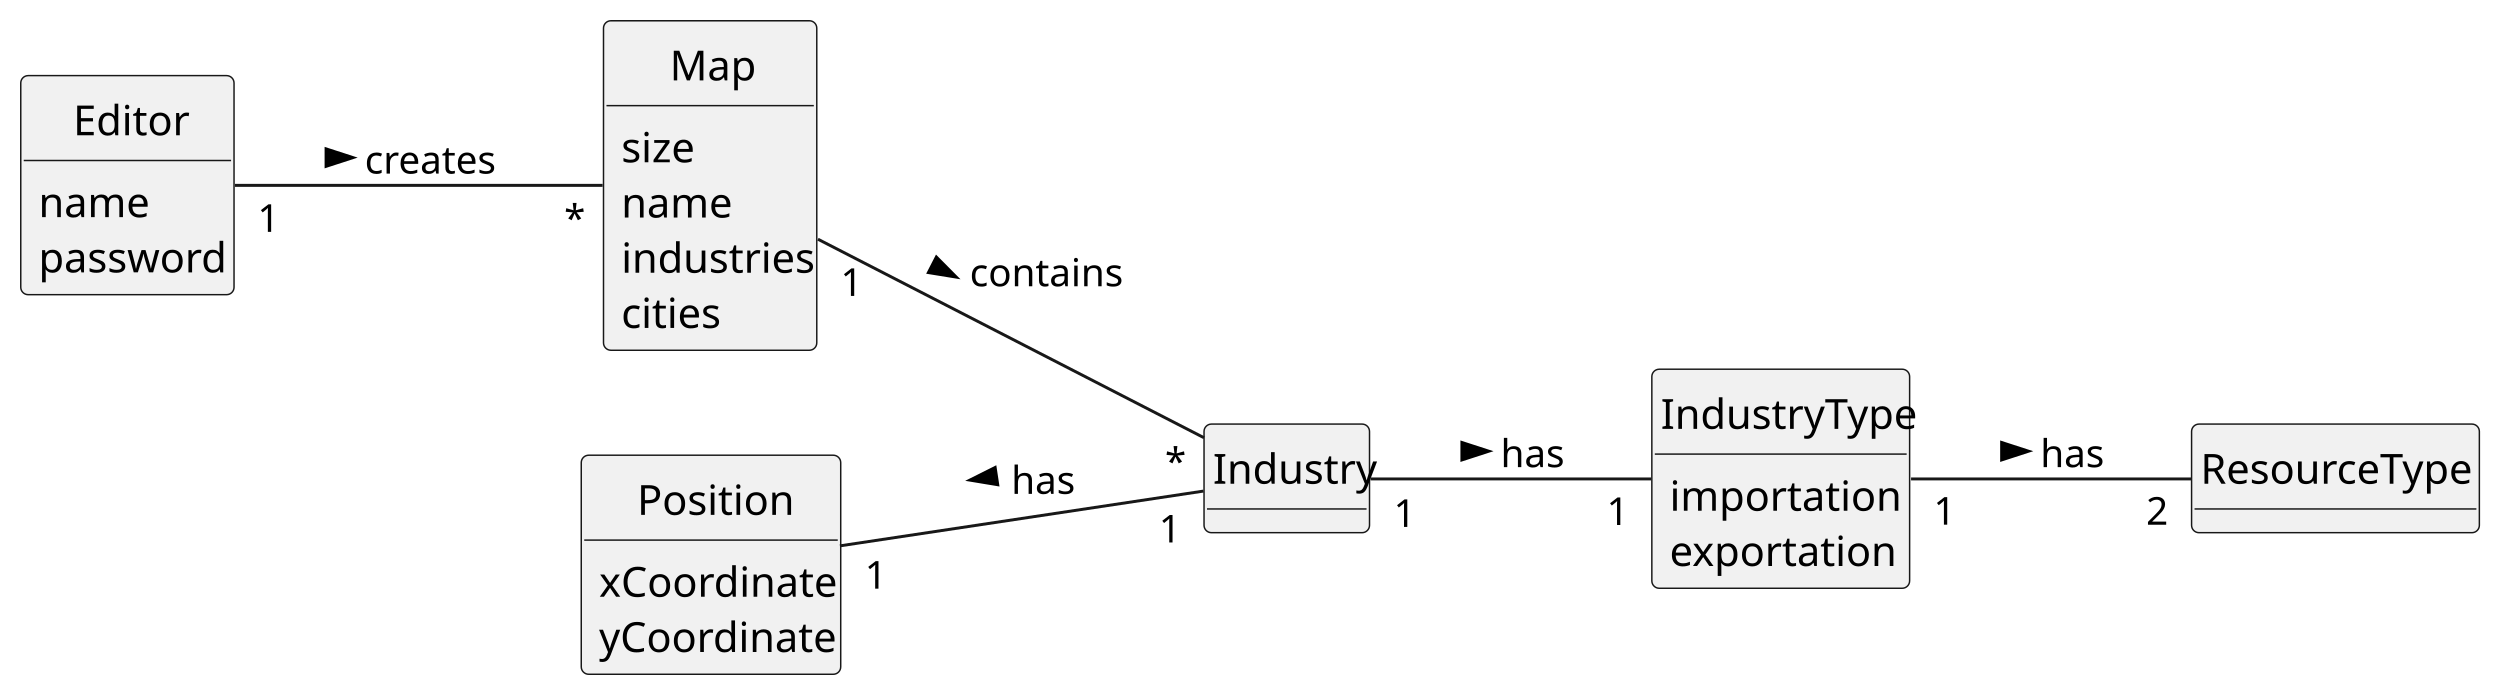
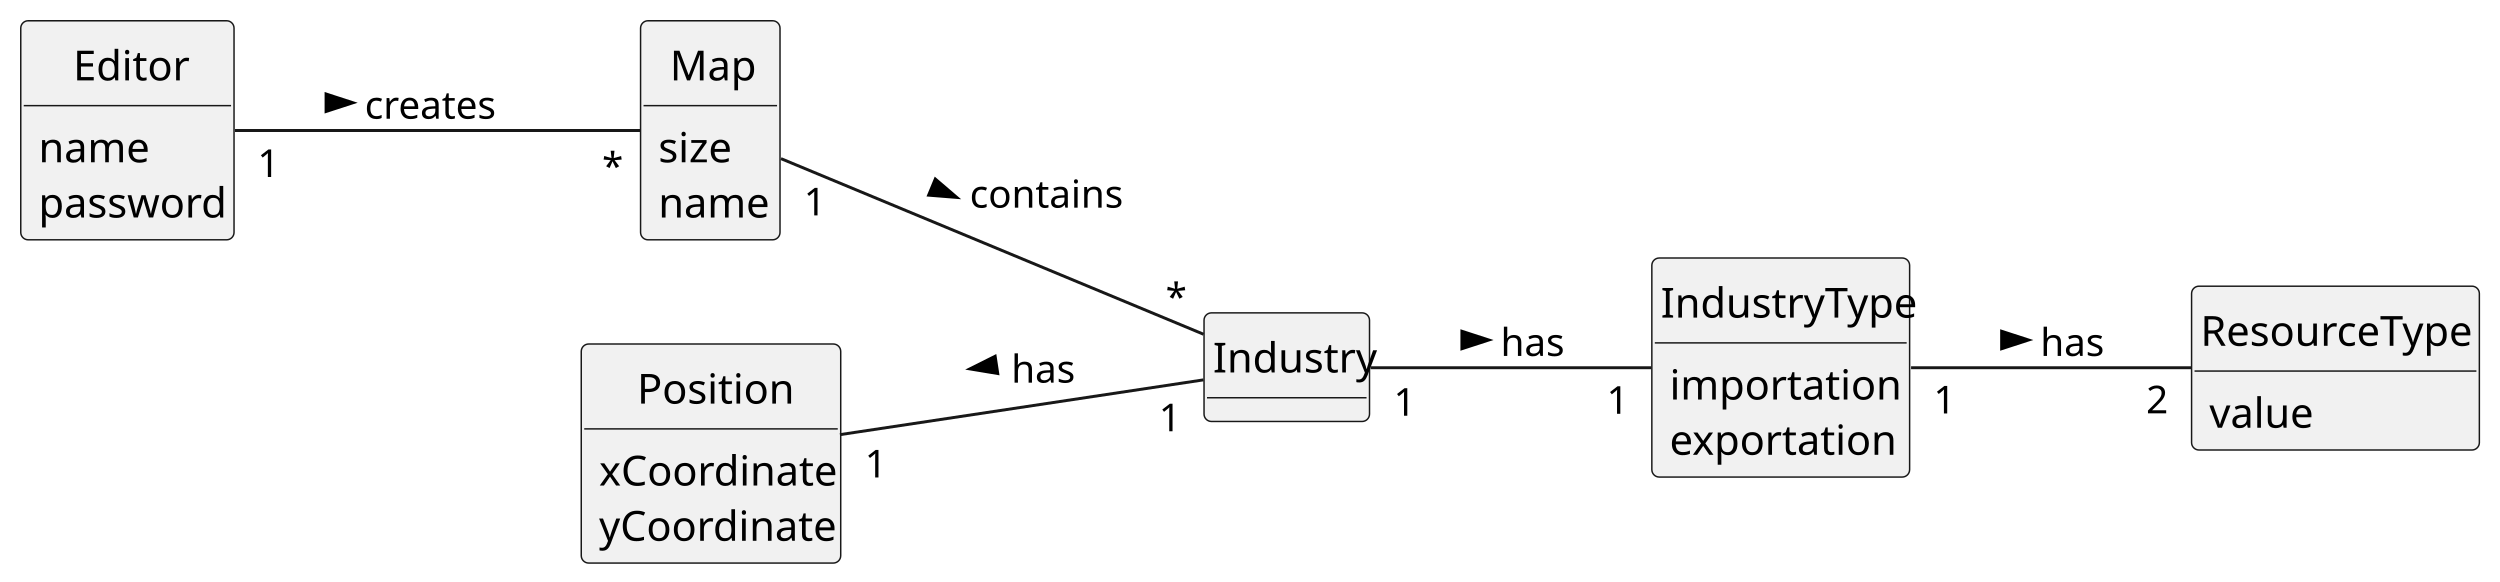
- <svg xmlns="http://www.w3.org/2000/svg" contentStyleType="text/css" height="234px" preserveAspectRatio="none" style="width:843px;height:234px;background:#FFFFFF;" version="1.1" viewBox="0 0 843 234" width="843px" zoomAndPan="magnify">
+ <svg xmlns="http://www.w3.org/2000/svg" contentStyleType="text/css" height="196px" preserveAspectRatio="none" style="width:843px;height:196px;background:#FFFFFF;" version="1.1" viewBox="0 0 843 196" width="843px" zoomAndPan="magnify">
  <defs />
  <g>
    <g id="elem_Editor">
-       <rect codeLine="12" fill="#F1F1F1" height="73.863" id="Editor" rx="2.5" ry="2.5" style="stroke:#181818;stroke-width:0.5;" width="71.917" x="7" y="25.5" />
-       <text fill="#000000" font-family="sans-serif" font-size="14" lengthAdjust="spacing" textLength="36.572" x="24.672" y="45.607">Editor</text>
-       <line style="stroke:#181818;stroke-width:0.5;" x1="8" x2="77.917" y1="54.121" y2="54.121" />
-       <text fill="#000000" font-family="sans-serif" font-size="14" lengthAdjust="spacing" textLength="35.02" x="13" y="73.228">name</text>
-       <text fill="#000000" font-family="sans-serif" font-size="14" lengthAdjust="spacing" textLength="59.917" x="13" y="91.85">password</text>
+       <rect codeLine="12" fill="#F1F1F1" height="73.863" id="Editor" rx="2.5" ry="2.5" style="stroke:#181818;stroke-width:0.5;" width="71.917" x="7" y="7" />
+       <text fill="#000000" font-family="sans-serif" font-size="14" lengthAdjust="spacing" textLength="36.572" x="24.672" y="27.107">Editor</text>
+       <line style="stroke:#181818;stroke-width:0.5;" x1="8" x2="77.917" y1="35.621" y2="35.621" />
+       <text fill="#000000" font-family="sans-serif" font-size="14" lengthAdjust="spacing" textLength="35.02" x="13" y="54.728">name</text>
+       <text fill="#000000" font-family="sans-serif" font-size="14" lengthAdjust="spacing" textLength="59.917" x="13" y="73.35">password</text>
    </g>
    <g id="elem_Map">
-       <rect codeLine="17" fill="#F1F1F1" height="111.106" id="Map" rx="2.5" ry="2.5" style="stroke:#181818;stroke-width:0.5;" width="71.917" x="203.5" y="7" />
-       <text fill="#000000" font-family="sans-serif" font-size="14" lengthAdjust="spacing" textLength="27.234" x="225.841" y="27.107">Map</text>
-       <line style="stroke:#181818;stroke-width:0.5;" x1="204.5" x2="274.417" y1="35.621" y2="35.621" />
-       <text fill="#000000" font-family="sans-serif" font-size="14" lengthAdjust="spacing" textLength="24.896" x="209.5" y="54.728">size</text>
-       <text fill="#000000" font-family="sans-serif" font-size="14" lengthAdjust="spacing" textLength="35.02" x="209.5" y="73.35">name</text>
-       <text fill="#000000" font-family="sans-serif" font-size="14" lengthAdjust="spacing" textLength="59.917" x="209.5" y="91.971">industries</text>
-       <text fill="#000000" font-family="sans-serif" font-size="14" lengthAdjust="spacing" textLength="31.896" x="209.5" y="110.592">cities</text>
+       <rect codeLine="17" fill="#F1F1F1" height="73.863" id="Map" rx="2.5" ry="2.5" style="stroke:#181818;stroke-width:0.5;" width="47.02" x="216" y="7" />
+       <text fill="#000000" font-family="sans-serif" font-size="14" lengthAdjust="spacing" textLength="27.234" x="225.893" y="27.107">Map</text>
+       <line style="stroke:#181818;stroke-width:0.5;" x1="217" x2="262.021" y1="35.621" y2="35.621" />
+       <text fill="#000000" font-family="sans-serif" font-size="14" lengthAdjust="spacing" textLength="24.896" x="222" y="54.728">size</text>
+       <text fill="#000000" font-family="sans-serif" font-size="14" lengthAdjust="spacing" textLength="35.02" x="222" y="73.35">name</text>
    </g>
    <g id="elem_Industry">
-       <rect codeLine="24" fill="#F1F1F1" height="36.621" id="Industry" rx="2.5" ry="2.5" style="stroke:#181818;stroke-width:0.5;" width="55.8" x="406" y="143" />
-       <text fill="#000000" font-family="sans-serif" font-size="14" lengthAdjust="spacing" textLength="49.8" x="409" y="163.107">Industry</text>
-       <line style="stroke:#181818;stroke-width:0.5;" x1="407" x2="460.8" y1="171.621" y2="171.621" />
+       <rect codeLine="22" fill="#F1F1F1" height="36.621" id="Industry" rx="2.5" ry="2.5" style="stroke:#181818;stroke-width:0.5;" width="55.8" x="406" y="105.5" />
+       <text fill="#000000" font-family="sans-serif" font-size="14" lengthAdjust="spacing" textLength="49.8" x="409" y="125.607">Industry</text>
+       <line style="stroke:#181818;stroke-width:0.5;" x1="407" x2="460.8" y1="134.121" y2="134.121" />
    </g>
    <g id="elem_IndustryType">
-       <rect codeLine="27" fill="#F1F1F1" height="73.863" id="IndustryType" rx="2.5" ry="2.5" style="stroke:#181818;stroke-width:0.5;" width="86.924" x="557" y="124.5" />
-       <text fill="#000000" font-family="sans-serif" font-size="14" lengthAdjust="spacing" textLength="80.924" x="560" y="144.607">IndustryType</text>
-       <line style="stroke:#181818;stroke-width:0.5;" x1="558" x2="642.924" y1="153.121" y2="153.121" />
-       <text fill="#000000" font-family="sans-serif" font-size="14" lengthAdjust="spacing" textLength="69.255" x="563" y="172.228">importation</text>
-       <text fill="#000000" font-family="sans-serif" font-size="14" lengthAdjust="spacing" textLength="69.269" x="563" y="190.85">exportation</text>
+       <rect codeLine="25" fill="#F1F1F1" height="73.863" id="IndustryType" rx="2.5" ry="2.5" style="stroke:#181818;stroke-width:0.5;" width="86.924" x="557" y="87" />
+       <text fill="#000000" font-family="sans-serif" font-size="14" lengthAdjust="spacing" textLength="80.924" x="560" y="107.107">IndustryType</text>
+       <line style="stroke:#181818;stroke-width:0.5;" x1="558" x2="642.924" y1="115.621" y2="115.621" />
+       <text fill="#000000" font-family="sans-serif" font-size="14" lengthAdjust="spacing" textLength="69.255" x="563" y="134.728">importation</text>
+       <text fill="#000000" font-family="sans-serif" font-size="14" lengthAdjust="spacing" textLength="69.269" x="563" y="153.35">exportation</text>
    </g>
    <g id="elem_Position">
-       <rect codeLine="32" fill="#F1F1F1" height="73.863" id="Position" rx="2.5" ry="2.5" style="stroke:#181818;stroke-width:0.5;" width="87.489" x="196" y="153.5" />
-       <text fill="#000000" font-family="sans-serif" font-size="14" lengthAdjust="spacing" textLength="49.807" x="214.841" y="173.607">Position</text>
-       <line style="stroke:#181818;stroke-width:0.5;" x1="197" x2="282.489" y1="182.121" y2="182.121" />
-       <text fill="#000000" font-family="sans-serif" font-size="14" lengthAdjust="spacing" textLength="75.489" x="202" y="201.228">xCoordinate</text>
-       <text fill="#000000" font-family="sans-serif" font-size="14" lengthAdjust="spacing" textLength="75.489" x="202" y="219.85">yCoordinate</text>
+       <rect codeLine="30" fill="#F1F1F1" height="73.863" id="Position" rx="2.5" ry="2.5" style="stroke:#181818;stroke-width:0.5;" width="87.489" x="196" y="116" />
+       <text fill="#000000" font-family="sans-serif" font-size="14" lengthAdjust="spacing" textLength="49.807" x="214.841" y="136.107">Position</text>
+       <line style="stroke:#181818;stroke-width:0.5;" x1="197" x2="282.489" y1="144.621" y2="144.621" />
+       <text fill="#000000" font-family="sans-serif" font-size="14" lengthAdjust="spacing" textLength="75.489" x="202" y="163.728">xCoordinate</text>
+       <text fill="#000000" font-family="sans-serif" font-size="14" lengthAdjust="spacing" textLength="75.489" x="202" y="182.35">yCoordinate</text>
    </g>
    <g id="elem_ResourceType">
-       <rect codeLine="37" fill="#F1F1F1" height="36.621" id="ResourceType" rx="2.5" ry="2.5" style="stroke:#181818;stroke-width:0.5;" width="97.041" x="739" y="143" />
-       <text fill="#000000" font-family="sans-serif" font-size="14" lengthAdjust="spacing" textLength="91.041" x="742" y="163.107">ResourceType</text>
-       <line style="stroke:#181818;stroke-width:0.5;" x1="740" x2="835.041" y1="171.621" y2="171.621" />
+       <rect codeLine="35" fill="#F1F1F1" height="55.242" id="ResourceType" rx="2.5" ry="2.5" style="stroke:#181818;stroke-width:0.5;" width="97.041" x="739" y="96.5" />
+       <text fill="#000000" font-family="sans-serif" font-size="14" lengthAdjust="spacing" textLength="91.041" x="742" y="116.607">ResourceType</text>
+       <line style="stroke:#181818;stroke-width:0.5;" x1="740" x2="835.041" y1="125.121" y2="125.121" />
+       <text fill="#000000" font-family="sans-serif" font-size="14" lengthAdjust="spacing" textLength="33.469" x="745" y="144.228">value</text>
    </g>
    <g id="link_Editor_Map">
-       <path codeLine="41" d="M79.22,62.5 C114.36,62.5 168.05,62.5 203.21,62.5 " fill="none" id="Editor-Map" style="stroke:#181818;stroke-width:1.0;" />
-       <polygon fill="#000000" points="119,53.145,109.955,50.207,109.955,56.084,119,53.145" style="stroke:#000000;stroke-width:1.0;" />
-       <text fill="#000000" font-family="sans-serif" font-size="13" lengthAdjust="spacing" textLength="42.631" x="123" y="58.528">creates</text>
-       <text fill="#000000" font-family="sans-serif" font-size="13" lengthAdjust="spacing" textLength="7.23" x="86.822" y="78.189">1</text>
-       <text fill="#000000" font-family="sans-serif" font-size="13" lengthAdjust="spacing" textLength="5.059" x="190.224" y="78.301">*</text>
+       <path codeLine="39" d="M79.22,44 C118.96,44 182.41,44 215.98,44 " fill="none" id="Editor-Map" style="stroke:#181818;stroke-width:1.0;" />
+       <polygon fill="#000000" points="119,34.645,109.955,31.707,109.955,37.584,119,34.645" style="stroke:#000000;stroke-width:1.0;" />
+       <text fill="#000000" font-family="sans-serif" font-size="13" lengthAdjust="spacing" textLength="42.631" x="123" y="40.028">creates</text>
+       <text fill="#000000" font-family="sans-serif" font-size="13" lengthAdjust="spacing" textLength="7.23" x="86.822" y="59.689">1</text>
+       <text fill="#000000" font-family="sans-serif" font-size="13" lengthAdjust="spacing" textLength="5.059" x="203.017" y="60.697">*</text>
    </g>
    <g id="link_Map_Industry">
-       <path codeLine="42" d="M275.81,80.66 C313.36,99.97 371.95,130.1 405.99,147.61 " fill="none" id="Map-Industry" style="stroke:#181818;stroke-width:1.0;" />
-       <polygon fill="#000000" points="322.446,93.432,315.747,86.682,313.059,91.909,322.446,93.432" style="stroke:#000000;stroke-width:1.0;" />
-       <text fill="#000000" font-family="sans-serif" font-size="13" lengthAdjust="spacing" textLength="48.42" x="327" y="96.528">contains</text>
-       <text fill="#000000" font-family="sans-serif" font-size="13" lengthAdjust="spacing" textLength="7.23" x="283.429" y="99.788">1</text>
-       <text fill="#000000" font-family="sans-serif" font-size="13" lengthAdjust="spacing" textLength="5.059" x="392.825" y="160.28">*</text>
+       <path codeLine="40" d="M263.34,53.49 C298.99,68.31 367.74,96.88 405.86,112.72 " fill="none" id="Map-Industry" style="stroke:#181818;stroke-width:1.0;" />
+       <polygon fill="#000000" points="322.617,66.564,315.392,60.379,313.137,65.807,322.617,66.564" style="stroke:#000000;stroke-width:1.0;" />
+       <text fill="#000000" font-family="sans-serif" font-size="13" lengthAdjust="spacing" textLength="48.42" x="327" y="70.028">contains</text>
+       <text fill="#000000" font-family="sans-serif" font-size="13" lengthAdjust="spacing" textLength="7.23" x="271.059" y="72.638">1</text>
+       <text fill="#000000" font-family="sans-serif" font-size="13" lengthAdjust="spacing" textLength="5.059" x="393.042" y="104.766">*</text>
    </g>
    <g id="link_Position_Industry">
-       <path codeLine="43" d="M283.22,184.06 C320.66,178.42 373.94,170.4 405.83,165.59 " fill="none" id="Position-Industry" style="stroke:#181818;stroke-width:1.0;" />
-       <polygon fill="#000000" points="327.056,161.89,336.438,163.449,335.562,157.637,327.056,161.89" style="stroke:#000000;stroke-width:1.0;" />
-       <text fill="#000000" font-family="sans-serif" font-size="13" lengthAdjust="spacing" textLength="20.96" x="341" y="166.528">has</text>
-       <text fill="#000000" font-family="sans-serif" font-size="13" lengthAdjust="spacing" textLength="7.23" x="291.608" y="198.493">1</text>
-       <text fill="#000000" font-family="sans-serif" font-size="13" lengthAdjust="spacing" textLength="7.23" x="390.77" y="182.93">1</text>
+       <path codeLine="41" d="M283.22,146.56 C320.66,140.92 373.94,132.9 405.83,128.09 " fill="none" id="Position-Industry" style="stroke:#181818;stroke-width:1.0;" />
+       <polygon fill="#000000" points="327.056,124.39,336.438,125.949,335.562,120.137,327.056,124.39" style="stroke:#000000;stroke-width:1.0;" />
+       <text fill="#000000" font-family="sans-serif" font-size="13" lengthAdjust="spacing" textLength="20.96" x="341" y="129.028">has</text>
+       <text fill="#000000" font-family="sans-serif" font-size="13" lengthAdjust="spacing" textLength="7.23" x="291.608" y="160.993">1</text>
+       <text fill="#000000" font-family="sans-serif" font-size="13" lengthAdjust="spacing" textLength="7.23" x="390.77" y="145.43">1</text>
    </g>
    <g id="link_Industry_IndustryType">
-       <path codeLine="44" d="M462.16,161.5 C487.9,161.5 526.95,161.5 556.84,161.5 " fill="none" id="Industry-IndustryType" style="stroke:#181818;stroke-width:1.0;" />
-       <polygon fill="#000000" points="502,152.145,492.955,149.207,492.955,155.084,502,152.145" style="stroke:#000000;stroke-width:1.0;" />
-       <text fill="#000000" font-family="sans-serif" font-size="13" lengthAdjust="spacing" textLength="20.96" x="506" y="157.528">has</text>
-       <text fill="#000000" font-family="sans-serif" font-size="13" lengthAdjust="spacing" textLength="7.23" x="469.93" y="177.682">1</text>
-       <text fill="#000000" font-family="sans-serif" font-size="13" lengthAdjust="spacing" textLength="7.23" x="541.761" y="177.026">1</text>
+       <path codeLine="42" d="M462.16,124 C487.9,124 526.95,124 556.84,124 " fill="none" id="Industry-IndustryType" style="stroke:#181818;stroke-width:1.0;" />
+       <polygon fill="#000000" points="502,114.645,492.955,111.707,492.955,117.584,502,114.645" style="stroke:#000000;stroke-width:1.0;" />
+       <text fill="#000000" font-family="sans-serif" font-size="13" lengthAdjust="spacing" textLength="20.96" x="506" y="120.028">has</text>
+       <text fill="#000000" font-family="sans-serif" font-size="13" lengthAdjust="spacing" textLength="7.23" x="469.93" y="140.182">1</text>
+       <text fill="#000000" font-family="sans-serif" font-size="13" lengthAdjust="spacing" textLength="7.23" x="541.761" y="139.526">1</text>
    </g>
    <g id="link_IndustryType_ResourceType">
-       <path codeLine="45" d="M644.41,161.5 C672.69,161.5 709.76,161.5 738.95,161.5 " fill="none" id="IndustryType-ResourceType" style="stroke:#181818;stroke-width:1.0;" />
-       <polygon fill="#000000" points="684,152.145,674.955,149.207,674.955,155.084,684,152.145" style="stroke:#000000;stroke-width:1.0;" />
-       <text fill="#000000" font-family="sans-serif" font-size="13" lengthAdjust="spacing" textLength="20.96" x="688" y="157.528">has</text>
-       <text fill="#000000" font-family="sans-serif" font-size="13" lengthAdjust="spacing" textLength="7.23" x="651.99" y="176.917">1</text>
-       <text fill="#000000" font-family="sans-serif" font-size="13" lengthAdjust="spacing" textLength="7.23" x="723.67" y="176.936">2</text>
+       <path codeLine="43" d="M644.41,124 C672.69,124 709.76,124 738.95,124 " fill="none" id="IndustryType-ResourceType" style="stroke:#181818;stroke-width:1.0;" />
+       <polygon fill="#000000" points="684,114.645,674.955,111.707,674.955,117.584,684,114.645" style="stroke:#000000;stroke-width:1.0;" />
+       <text fill="#000000" font-family="sans-serif" font-size="13" lengthAdjust="spacing" textLength="20.96" x="688" y="120.028">has</text>
+       <text fill="#000000" font-family="sans-serif" font-size="13" lengthAdjust="spacing" textLength="7.23" x="651.99" y="139.417">1</text>
+       <text fill="#000000" font-family="sans-serif" font-size="13" lengthAdjust="spacing" textLength="7.23" x="723.67" y="139.387">2</text>
    </g>
  </g>
</svg>
